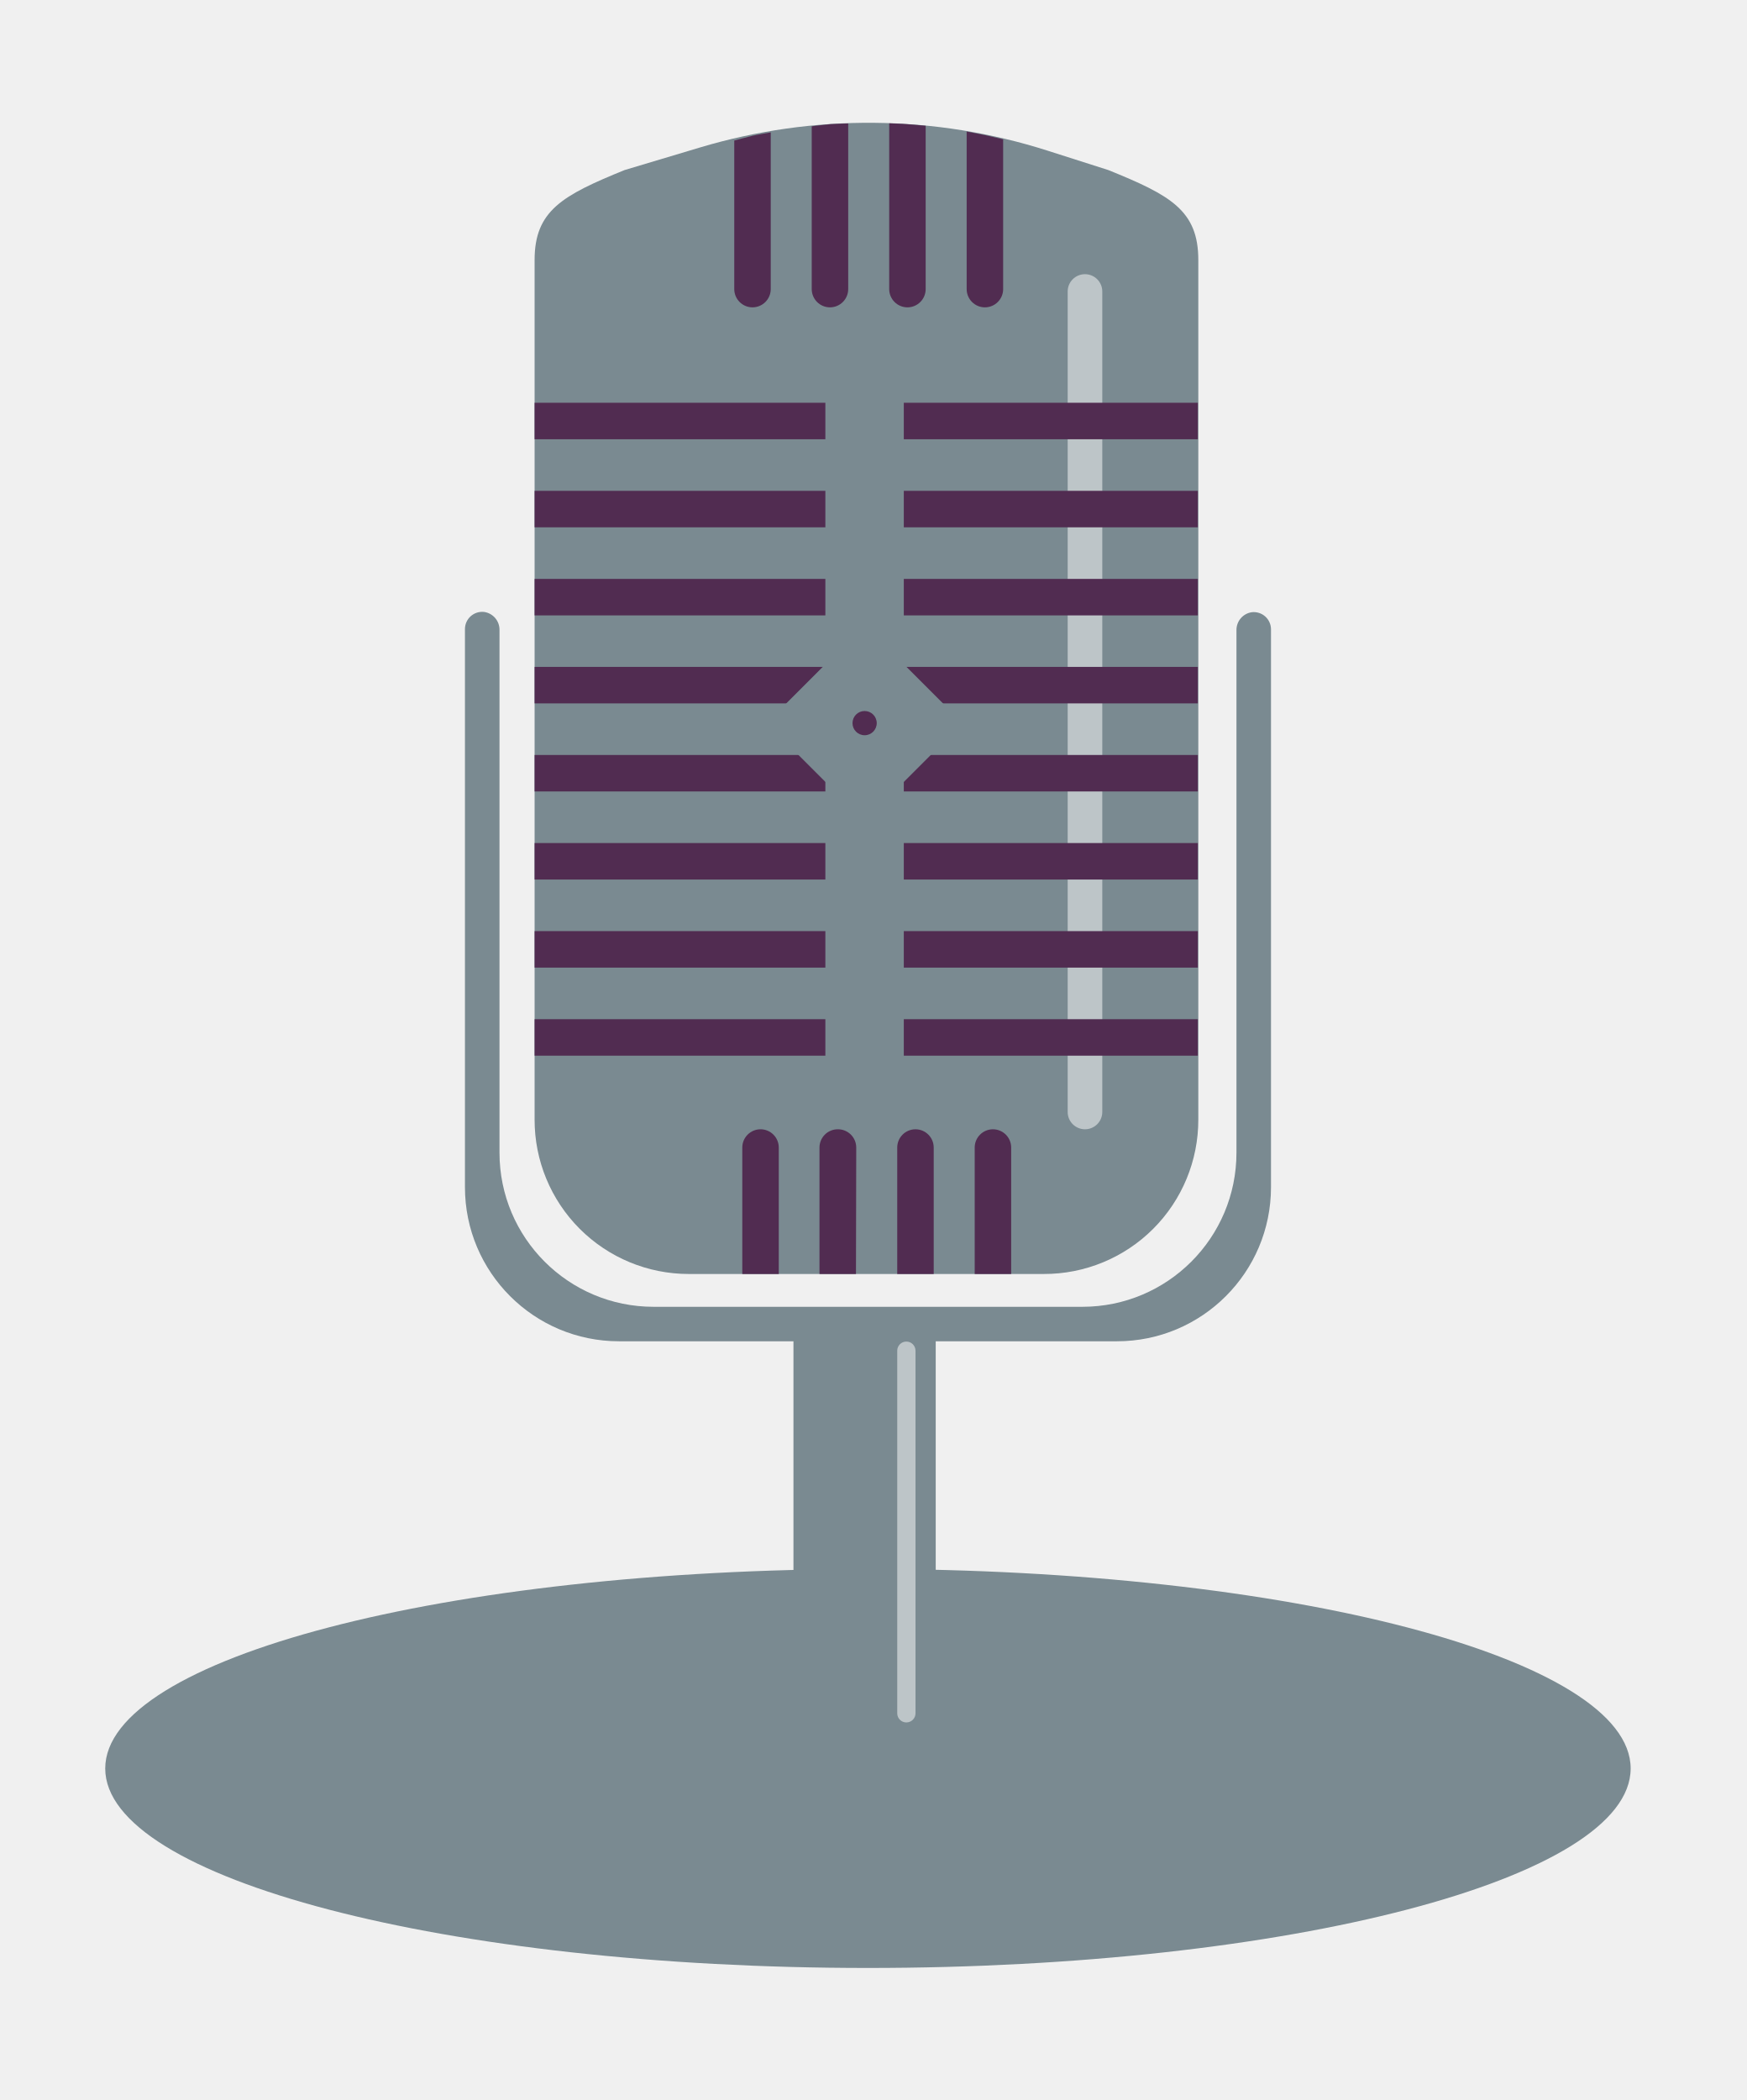
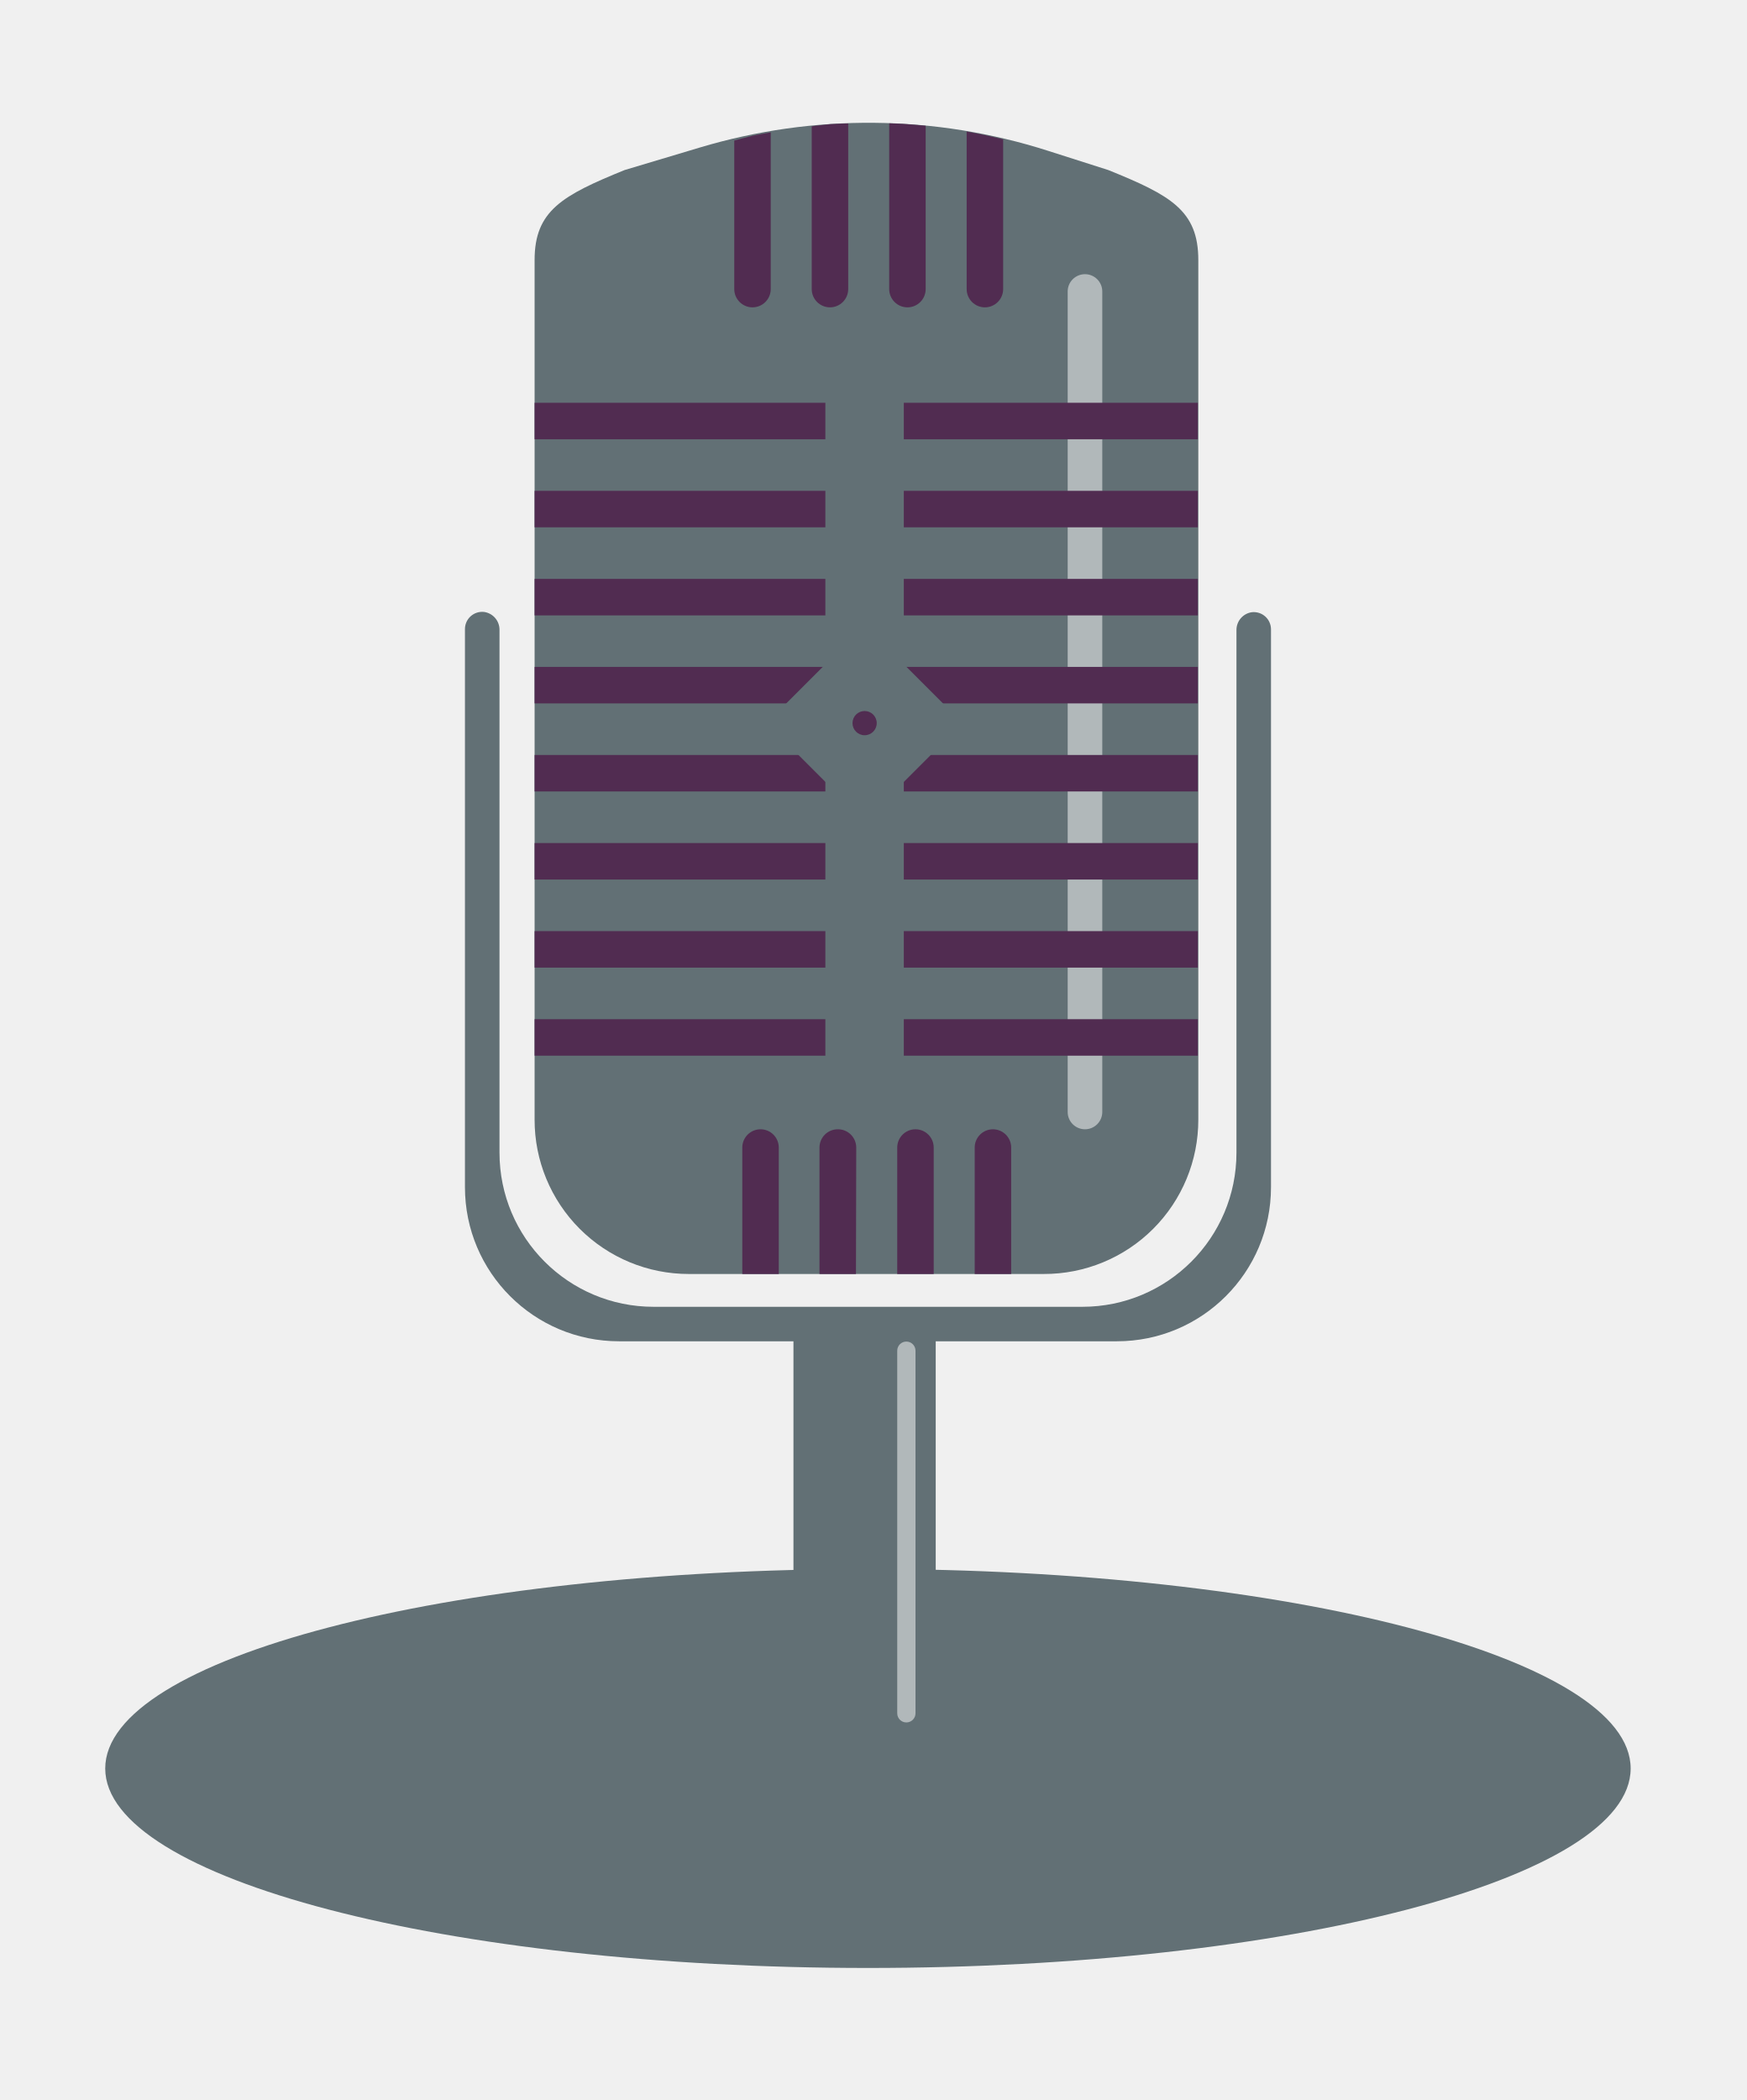
<svg xmlns="http://www.w3.org/2000/svg" id="Calque_2" data-name="Calque 2" viewBox="0 0 252.31 303.3">
  <defs>
-     <style>.cls-1{fill:#7a8a91;}.cls-2{fill:#fff;opacity:0.5;}.cls-3{fill:#512c51;}</style>
+     <style>.cls-1{fill:#627075;}.cls-2{fill:#fff;opacity:0.5;}.cls-3{fill:#512c51;}</style>
  </defs>
  <path class="cls-1" d="M150.76,184H99.48A22.26,22.26,0,0,1,77.22,161.7V37.56c0-7.13,4-9.34,13-13l10.89-3.26a85,85,0,0,1,50.27.48l8.71,2.78c9,3.64,13,5.84,13,13V161.7A22.26,22.26,0,0,1,150.76,184Z" />
  <rect class="cls-2" x="154.22" y="39.6" width="5" height="123.5" rx="2.5" ry="2.5" />
  <rect class="cls-3" x="77.22" y="58.17" width="95.8" height="5.27" />
  <rect class="cls-3" x="77.22" y="70.89" width="95.8" height="5.27" />
  <rect class="cls-3" x="77.22" y="83.61" width="95.8" height="5.27" />
  <rect class="cls-3" x="77.22" y="96.32" width="95.8" height="5.27" />
  <rect class="cls-3" x="77.22" y="109.04" width="95.8" height="5.27" />
  <rect class="cls-3" x="77.22" y="121.76" width="95.8" height="5.27" />
  <rect class="cls-3" x="77.22" y="134.48" width="95.8" height="5.27" />
  <rect class="cls-3" x="77.22" y="147.2" width="95.8" height="5.27" />
  <rect class="cls-1" x="119.22" y="49.77" width="11.33" height="109.33" />
  <rect class="cls-1" x="114.87" y="94.42" width="20.03" height="20.03" transform="translate(110.43 -57.72) rotate(45)" />
  <circle class="cls-3" cx="124.89" cy="104.44" r="1.75" />
  <path class="cls-3" d="M106.06,41.75V20.3s2-.54,2.64-.69,2.63-.49,2.63-.49V41.75a2.64,2.64,0,0,1-2.63,2.64h0A2.64,2.64,0,0,1,106.06,41.75Z" />
  <path class="cls-3" d="M117.25,41.75V18.24s2-.26,2.67-.31,2.6-.1,2.6-.1V41.75a2.64,2.64,0,0,1-2.63,2.64h0A2.64,2.64,0,0,1,117.25,41.75Z" />
  <path class="cls-3" d="M128.44,41.75V17.81s2,.07,2.64.13l2.63.22V41.75a2.64,2.64,0,0,1-2.63,2.64h0A2.64,2.64,0,0,1,128.44,41.75Z" />
  <path class="cls-3" d="M139.63,41.75V19s2,.37,2.64.51,2.63.61,2.63.61V41.75a2.64,2.64,0,0,1-2.63,2.64h0A2.64,2.64,0,0,1,139.63,41.75Z" />
  <path class="cls-3" d="M146.06,165.74a2.64,2.64,0,0,0-2.64-2.64h0a2.64,2.64,0,0,0-2.63,2.64V184h5.27Z" />
  <path class="cls-3" d="M134.87,165.74a2.64,2.64,0,0,0-2.64-2.64h0a2.64,2.64,0,0,0-2.63,2.64V184h5.27Z" />
  <path class="cls-3" d="M123.68,165.74A2.64,2.64,0,0,0,121,163.1h0a2.64,2.64,0,0,0-2.63,2.64V184h5.27Z" />
  <path class="cls-3" d="M112.49,165.74a2.64,2.64,0,0,0-2.63-2.64h0a2.64,2.64,0,0,0-2.64,2.64V184h5.27Z" />
  <path class="cls-1" d="M180.83,88.42A2.59,2.59,0,0,0,178.6,91v75.48a22.26,22.26,0,0,1-22.26,22.26H94.41a22.26,22.26,0,0,1-22.26-22.26V91a2.59,2.59,0,0,0-2.24-2.62,2.49,2.49,0,0,0-2.75,2.48v80.6a22.26,22.26,0,0,0,22.26,22.26h71.91a22.26,22.26,0,0,0,22.26-22.26V90.9A2.49,2.49,0,0,0,180.83,88.42Z" />
  <ellipse class="cls-1" cx="125.37" cy="255.42" rx="110.17" ry="28.81" />
  <rect class="cls-1" x="114.61" y="190.34" width="20.55" height="80.4" />
  <rect class="cls-2" x="129.6" y="193.76" width="2.64" height="55.01" rx="1.32" ry="1.32" />
</svg>
